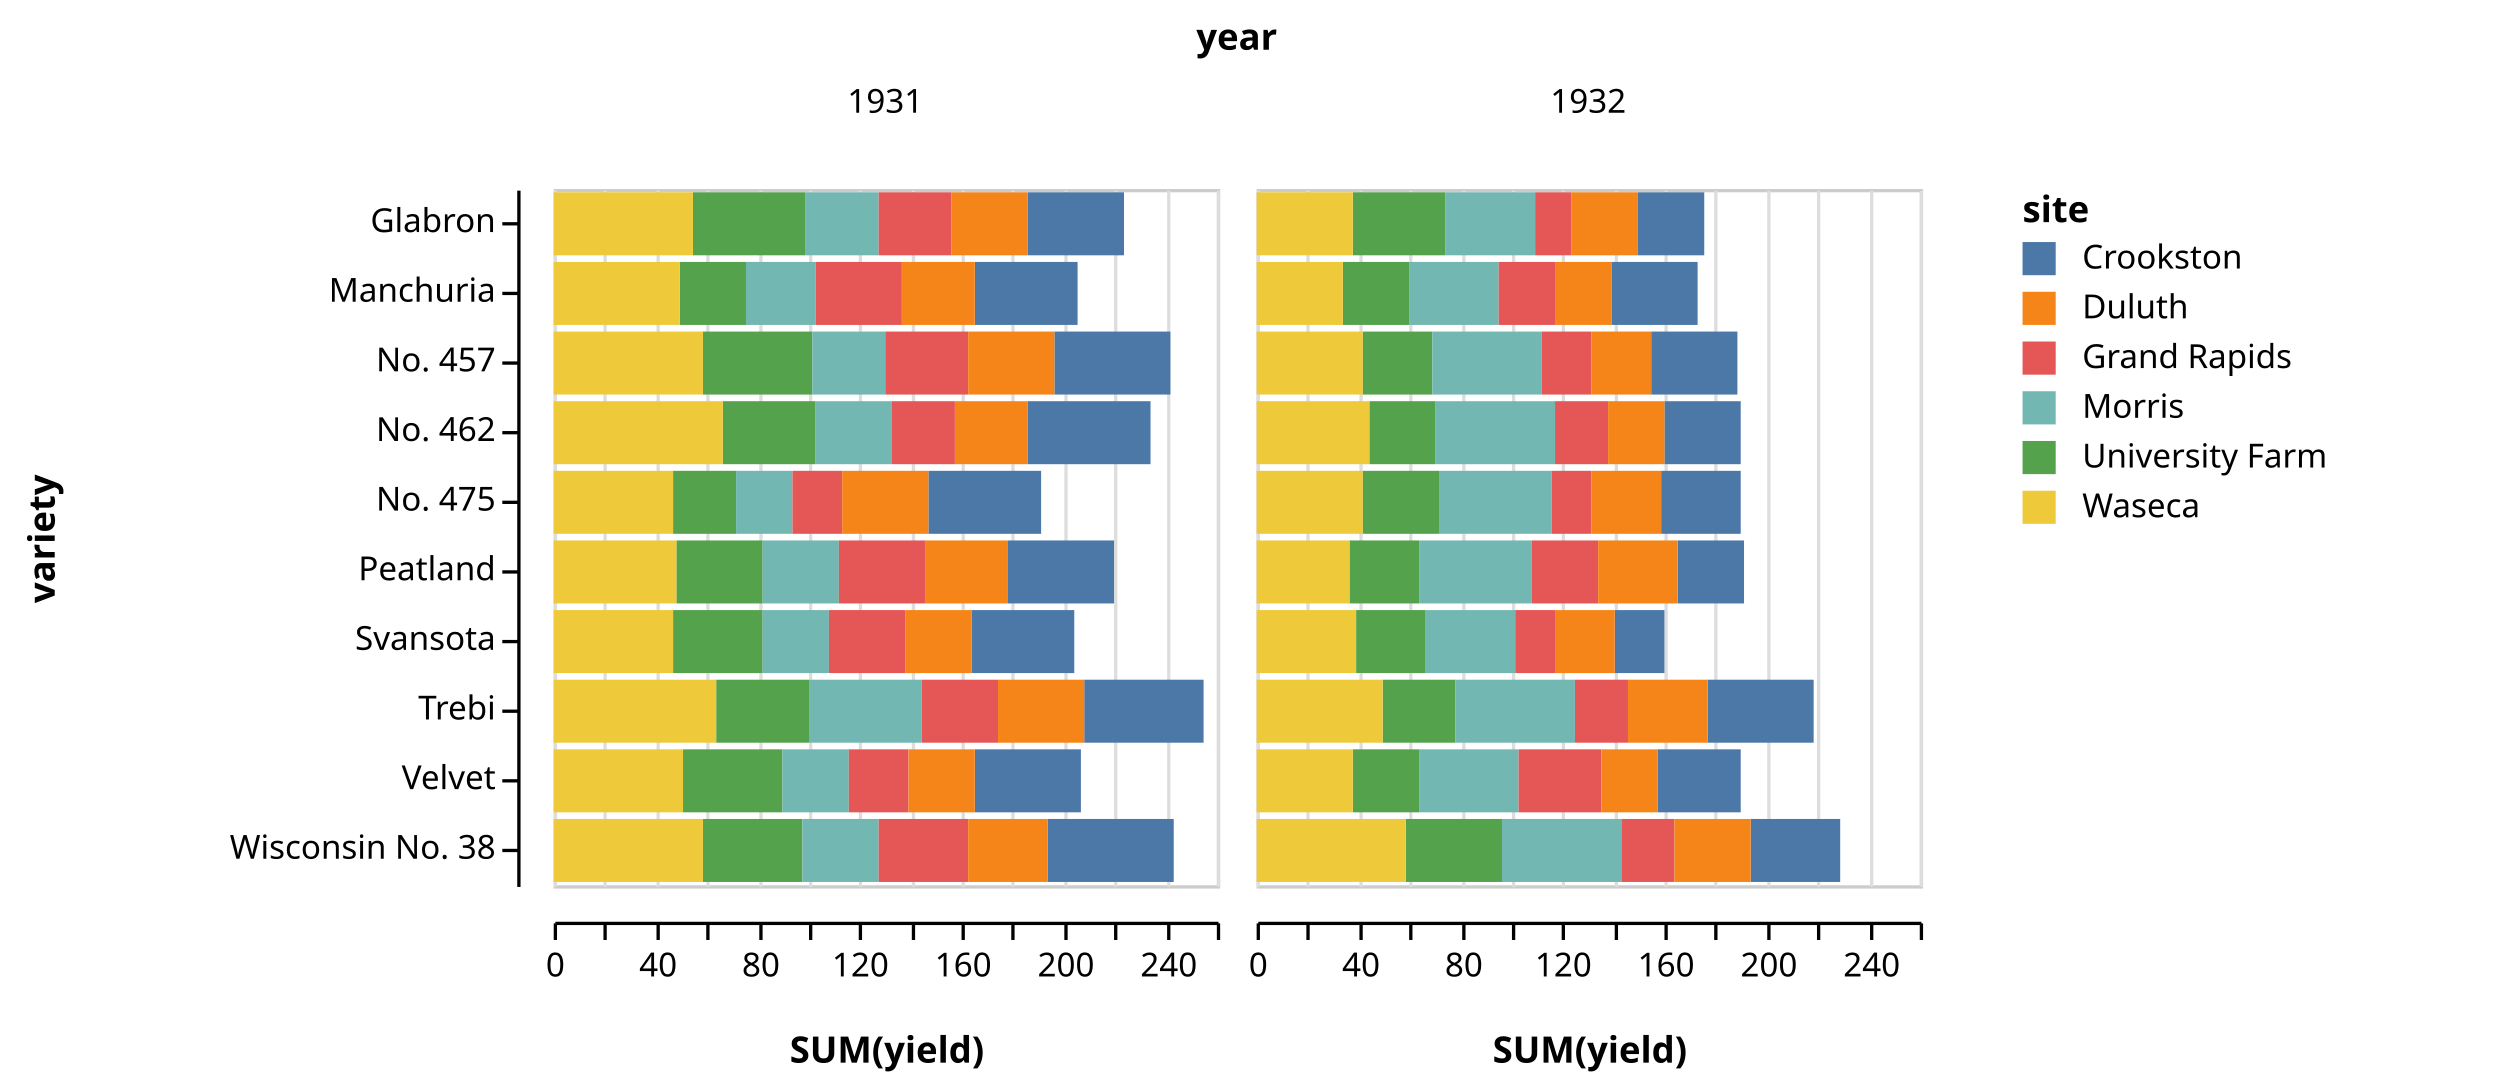
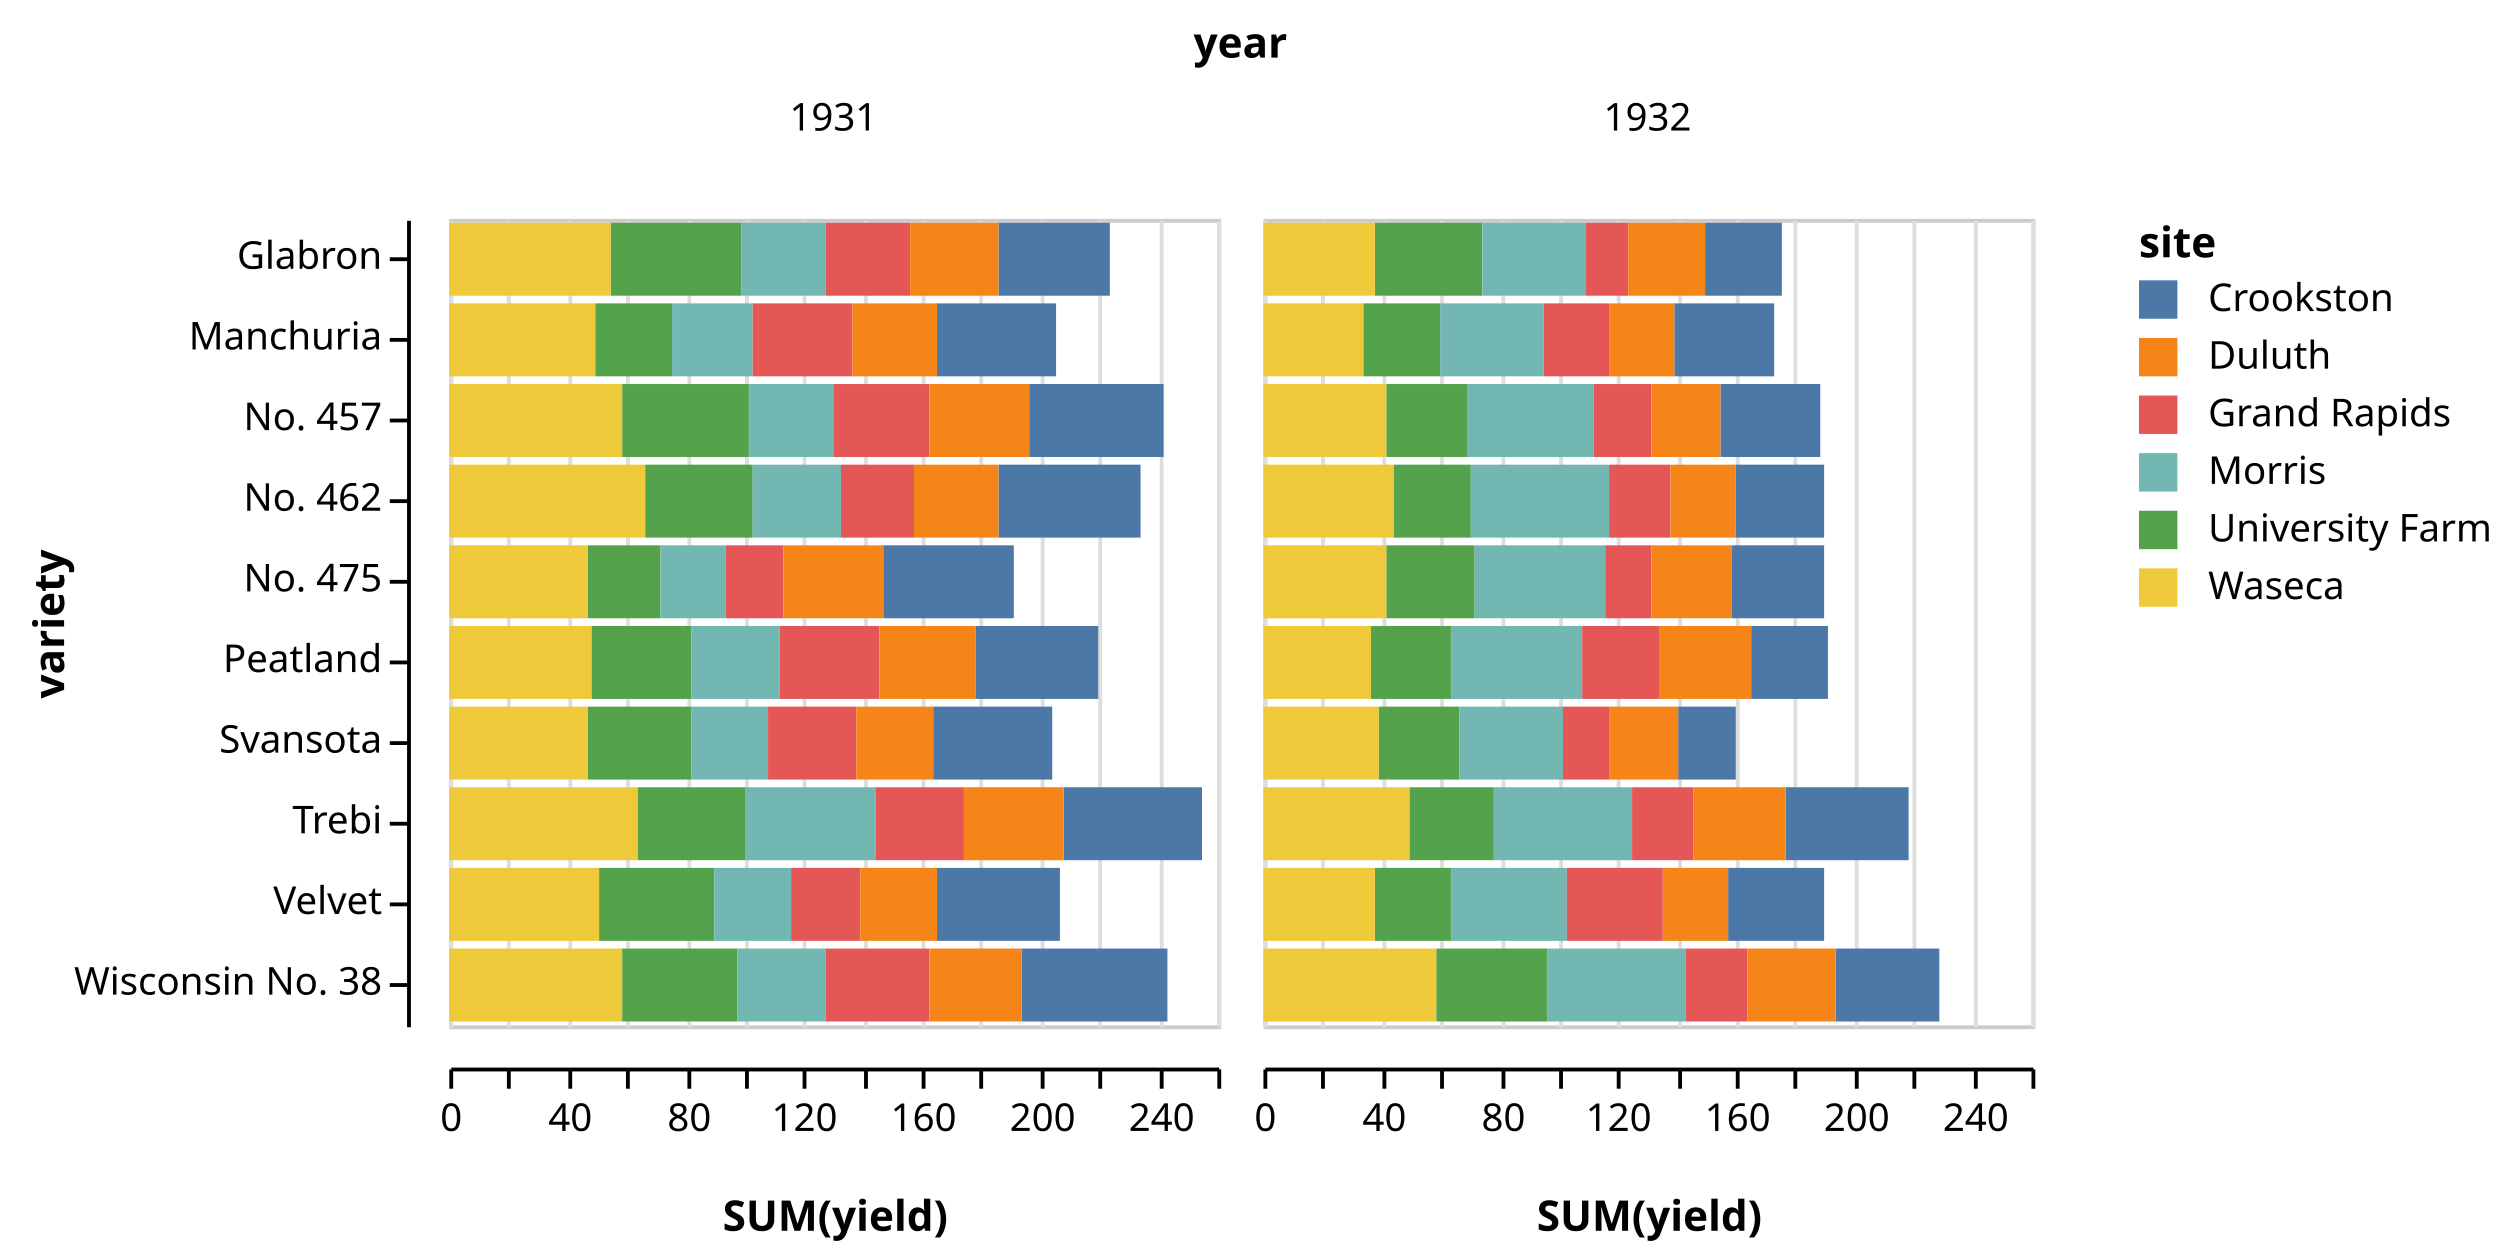
- <svg xmlns="http://www.w3.org/2000/svg" class="marks" width="754" height="328" viewBox="0 0 754 328" version="1.1">
-   <g transform="translate(167,57)">
+ <svg xmlns="http://www.w3.org/2000/svg" class="marks" width="651" height="328" viewBox="0 0 651 328" version="1.1">
+   <g transform="translate(117,57)">
    <g class="mark-group role-frame root">
      <g transform="translate(0,0)">
        <path class="background" d="M0,0h0v0h0Z" style="fill: none;" />
        <g>
          <g class="mark-group role-column-title column_title">
            <g transform="translate(206,-42)">
              <path class="background" d="M0,0h0v0h0Z" style="fill: none;" />
              <g>
                <g class="mark-text role-column-title-text">
                  <text text-anchor="middle" transform="translate(0,0)" style="font: bold 11px sans-serif; fill: black;">year</text>
                </g>
              </g>
            </g>
          </g>
          <g class="mark-group role-row-header row_header">
            <g transform="translate(-11,0)">
              <path class="background" d="M0,0h0v210h0Z" style="fill: none;" />
              <g>
                <g class="mark-group role-axis">
                  <g transform="translate(0.5,0.5)">
                    <path class="background" d="M0,0h0v0h0Z" style="pointer-events: none; fill: none;" />
                    <g>
                      <g class="mark-rule role-axis-tick" style="pointer-events: none;">
                        <line transform="translate(0,10)" x2="-5" y2="0" style="fill: none; stroke: #000; stroke-width: 1; opacity: 1;" />
                        <line transform="translate(0,31)" x2="-5" y2="0" style="fill: none; stroke: #000; stroke-width: 1; opacity: 1;" />
                        <line transform="translate(0,52)" x2="-5" y2="0" style="fill: none; stroke: #000; stroke-width: 1; opacity: 1;" />
                        <line transform="translate(0,73)" x2="-5" y2="0" style="fill: none; stroke: #000; stroke-width: 1; opacity: 1;" />
                        <line transform="translate(0,94)" x2="-5" y2="0" style="fill: none; stroke: #000; stroke-width: 1; opacity: 1;" />
                        <line transform="translate(0,115)" x2="-5" y2="0" style="fill: none; stroke: #000; stroke-width: 1; opacity: 1;" />
                        <line transform="translate(0,136)" x2="-5" y2="0" style="fill: none; stroke: #000; stroke-width: 1; opacity: 1;" />
                        <line transform="translate(0,157)" x2="-5" y2="0" style="fill: none; stroke: #000; stroke-width: 1; opacity: 1;" />
                        <line transform="translate(0,178)" x2="-5" y2="0" style="fill: none; stroke: #000; stroke-width: 1; opacity: 1;" />
                        <line transform="translate(0,199)" x2="-5" y2="0" style="fill: none; stroke: #000; stroke-width: 1; opacity: 1;" />
                      </g>
                      <g class="mark-text role-axis-label" style="pointer-events: none;">
                        <text text-anchor="end" transform="translate(-7,12.5)" style="font: 10px sans-serif; fill: #000; opacity: 1;">Glabron</text>
                        <text text-anchor="end" transform="translate(-7,33.5)" style="font: 10px sans-serif; fill: #000; opacity: 1;">Manchuria</text>
                        <text text-anchor="end" transform="translate(-7,54.5)" style="font: 10px sans-serif; fill: #000; opacity: 1;">No. 457</text>
                        <text text-anchor="end" transform="translate(-7,75.5)" style="font: 10px sans-serif; fill: #000; opacity: 1;">No. 462</text>
                        <text text-anchor="end" transform="translate(-7,96.5)" style="font: 10px sans-serif; fill: #000; opacity: 1;">No. 475</text>
                        <text text-anchor="end" transform="translate(-7,117.5)" style="font: 10px sans-serif; fill: #000; opacity: 1;">Peatland</text>
                        <text text-anchor="end" transform="translate(-7,138.5)" style="font: 10px sans-serif; fill: #000; opacity: 1;">Svansota</text>
                        <text text-anchor="end" transform="translate(-7,159.5)" style="font: 10px sans-serif; fill: #000; opacity: 1;">Trebi</text>
                        <text text-anchor="end" transform="translate(-7,180.5)" style="font: 10px sans-serif; fill: #000; opacity: 1;">Velvet</text>
                        <text text-anchor="end" transform="translate(-7,201.5)" style="font: 10px sans-serif; fill: #000; opacity: 1;">Wisconsin No. 38</text>
                      </g>
                      <g class="mark-rule role-axis-domain" style="pointer-events: none;">
                        <line transform="translate(0,0)" x2="0" y2="210" style="fill: none; stroke: #000; stroke-width: 1; opacity: 1;" />
                      </g>
                      <g class="mark-text role-axis-title" style="pointer-events: none;">
-                         <text text-anchor="middle" transform="translate(-138,105) rotate(-90) translate(0,-2)" style="font: bold 11px sans-serif; fill: #000; opacity: 1;">variety</text>
+                         <text text-anchor="middle" transform="translate(-87.80762,105) rotate(-90) translate(0,-2)" style="font: bold 11px sans-serif; fill: #000; opacity: 1;">variety</text>
                      </g>
                    </g>
                  </g>
                </g>
              </g>
            </g>
          </g>
          <g class="mark-group role-column-header column_header">
            <g transform="translate(0,-11)">
              <path class="background" d="M0,0h200v0h-200Z" style="fill: none;" />
              <g>
                <g class="mark-text role-title" style="pointer-events: none;">
                  <text text-anchor="middle" transform="translate(100,-12)" style="font: normal 10px sans-serif; fill: #000; opacity: 1;">1931</text>
                </g>
              </g>
            </g>
            <g transform="translate(212,-11)">
              <path class="background" d="M0,0h200v0h-200Z" style="fill: none;" />
              <g>
                <g class="mark-text role-title" style="pointer-events: none;">
                  <text text-anchor="middle" transform="translate(100,-12)" style="font: normal 10px sans-serif; fill: #000; opacity: 1;">1932</text>
                </g>
              </g>
            </g>
          </g>
          <g class="mark-group role-column-footer column_footer">
            <g transform="translate(0,221)">
              <path class="background" d="M0,0h200v0h-200Z" style="fill: none;" />
              <g>
                <g class="mark-group role-axis">
                  <g transform="translate(0.5,0.5)">
                    <path class="background" d="M0,0h0v0h0Z" style="pointer-events: none; fill: none;" />
                    <g>
                      <g class="mark-rule role-axis-tick" style="pointer-events: none;">
                        <line transform="translate(0,0)" x2="0" y2="5" style="fill: none; stroke: #000; stroke-width: 1; opacity: 1;" />
                        <line transform="translate(15,0)" x2="0" y2="5" style="fill: none; stroke: #000; stroke-width: 1; opacity: 1;" />
                        <line transform="translate(31,0)" x2="0" y2="5" style="fill: none; stroke: #000; stroke-width: 1; opacity: 1;" />
                        <line transform="translate(46,0)" x2="0" y2="5" style="fill: none; stroke: #000; stroke-width: 1; opacity: 1;" />
                        <line transform="translate(62,0)" x2="0" y2="5" style="fill: none; stroke: #000; stroke-width: 1; opacity: 1;" />
                        <line transform="translate(77,0)" x2="0" y2="5" style="fill: none; stroke: #000; stroke-width: 1; opacity: 1;" />
                        <line transform="translate(92,0)" x2="0" y2="5" style="fill: none; stroke: #000; stroke-width: 1; opacity: 1;" />
                        <line transform="translate(108,0)" x2="0" y2="5" style="fill: none; stroke: #000; stroke-width: 1; opacity: 1;" />
                        <line transform="translate(123,0)" x2="0" y2="5" style="fill: none; stroke: #000; stroke-width: 1; opacity: 1;" />
                        <line transform="translate(138,0)" x2="0" y2="5" style="fill: none; stroke: #000; stroke-width: 1; opacity: 1;" />
                        <line transform="translate(154,0)" x2="0" y2="5" style="fill: none; stroke: #000; stroke-width: 1; opacity: 1;" />
                        <line transform="translate(169,0)" x2="0" y2="5" style="fill: none; stroke: #000; stroke-width: 1; opacity: 1;" />
                        <line transform="translate(185,0)" x2="0" y2="5" style="fill: none; stroke: #000; stroke-width: 1; opacity: 1;" />
                        <line transform="translate(200,0)" x2="0" y2="5" style="fill: none; stroke: #000; stroke-width: 1; opacity: 1;" />
                      </g>
                      <g class="mark-text role-axis-label" style="pointer-events: none;">
                        <text text-anchor="middle" transform="translate(0,16)" style="font: 10px sans-serif; fill: #000; opacity: 1;">0</text>
                        <text text-anchor="middle" transform="translate(15,16)" style="font: 10px sans-serif; fill: #000; opacity: 0;">20</text>
                        <text text-anchor="middle" transform="translate(31,16)" style="font: 10px sans-serif; fill: #000; opacity: 1;">40</text>
                        <text text-anchor="middle" transform="translate(46,16)" style="font: 10px sans-serif; fill: #000; opacity: 0;">60</text>
                        <text text-anchor="middle" transform="translate(62,16)" style="font: 10px sans-serif; fill: #000; opacity: 1;">80</text>
                        <text text-anchor="middle" transform="translate(77,16)" style="font: 10px sans-serif; fill: #000; opacity: 0;">100</text>
                        <text text-anchor="middle" transform="translate(92,16)" style="font: 10px sans-serif; fill: #000; opacity: 1;">120</text>
                        <text text-anchor="middle" transform="translate(108,16)" style="font: 10px sans-serif; fill: #000; opacity: 0;">140</text>
                        <text text-anchor="middle" transform="translate(123,16)" style="font: 10px sans-serif; fill: #000; opacity: 1;">160</text>
                        <text text-anchor="middle" transform="translate(138,16)" style="font: 10px sans-serif; fill: #000; opacity: 0;">180</text>
                        <text text-anchor="middle" transform="translate(154,16)" style="font: 10px sans-serif; fill: #000; opacity: 1;">200</text>
                        <text text-anchor="middle" transform="translate(169,16)" style="font: 10px sans-serif; fill: #000; opacity: 0;">220</text>
                        <text text-anchor="middle" transform="translate(185,16)" style="font: 10px sans-serif; fill: #000; opacity: 1;">240</text>
                        <text text-anchor="middle" transform="translate(200,16)" style="font: 10px sans-serif; fill: #000; opacity: 0;">260</text>
                      </g>
                      <g class="mark-rule role-axis-domain" style="pointer-events: none;">
                        <line transform="translate(0,0)" x2="200" y2="0" style="fill: none; stroke: #000; stroke-width: 1; opacity: 1;" />
                      </g>
                      <g class="mark-text role-axis-title" style="pointer-events: none;">
                        <text text-anchor="middle" transform="translate(100,42)" style="font: bold 11px sans-serif; fill: #000; opacity: 1;">SUM(yield)</text>
                      </g>
                    </g>
                  </g>
                </g>
              </g>
            </g>
            <g transform="translate(212,221)">
              <path class="background" d="M0,0h200v0h-200Z" style="fill: none;" />
              <g>
                <g class="mark-group role-axis">
                  <g transform="translate(0.5,0.5)">
                    <path class="background" d="M0,0h0v0h0Z" style="pointer-events: none; fill: none;" />
                    <g>
                      <g class="mark-rule role-axis-tick" style="pointer-events: none;">
                        <line transform="translate(0,0)" x2="0" y2="5" style="fill: none; stroke: #000; stroke-width: 1; opacity: 1;" />
                        <line transform="translate(15,0)" x2="0" y2="5" style="fill: none; stroke: #000; stroke-width: 1; opacity: 1;" />
                        <line transform="translate(31,0)" x2="0" y2="5" style="fill: none; stroke: #000; stroke-width: 1; opacity: 1;" />
                        <line transform="translate(46,0)" x2="0" y2="5" style="fill: none; stroke: #000; stroke-width: 1; opacity: 1;" />
                        <line transform="translate(62,0)" x2="0" y2="5" style="fill: none; stroke: #000; stroke-width: 1; opacity: 1;" />
                        <line transform="translate(77,0)" x2="0" y2="5" style="fill: none; stroke: #000; stroke-width: 1; opacity: 1;" />
                        <line transform="translate(92,0)" x2="0" y2="5" style="fill: none; stroke: #000; stroke-width: 1; opacity: 1;" />
                        <line transform="translate(108,0)" x2="0" y2="5" style="fill: none; stroke: #000; stroke-width: 1; opacity: 1;" />
                        <line transform="translate(123,0)" x2="0" y2="5" style="fill: none; stroke: #000; stroke-width: 1; opacity: 1;" />
                        <line transform="translate(138,0)" x2="0" y2="5" style="fill: none; stroke: #000; stroke-width: 1; opacity: 1;" />
                        <line transform="translate(154,0)" x2="0" y2="5" style="fill: none; stroke: #000; stroke-width: 1; opacity: 1;" />
                        <line transform="translate(169,0)" x2="0" y2="5" style="fill: none; stroke: #000; stroke-width: 1; opacity: 1;" />
                        <line transform="translate(185,0)" x2="0" y2="5" style="fill: none; stroke: #000; stroke-width: 1; opacity: 1;" />
                        <line transform="translate(200,0)" x2="0" y2="5" style="fill: none; stroke: #000; stroke-width: 1; opacity: 1;" />
                      </g>
                      <g class="mark-text role-axis-label" style="pointer-events: none;">
                        <text text-anchor="middle" transform="translate(0,16)" style="font: 10px sans-serif; fill: #000; opacity: 1;">0</text>
                        <text text-anchor="middle" transform="translate(15,16)" style="font: 10px sans-serif; fill: #000; opacity: 0;">20</text>
                        <text text-anchor="middle" transform="translate(31,16)" style="font: 10px sans-serif; fill: #000; opacity: 1;">40</text>
                        <text text-anchor="middle" transform="translate(46,16)" style="font: 10px sans-serif; fill: #000; opacity: 0;">60</text>
                        <text text-anchor="middle" transform="translate(62,16)" style="font: 10px sans-serif; fill: #000; opacity: 1;">80</text>
                        <text text-anchor="middle" transform="translate(77,16)" style="font: 10px sans-serif; fill: #000; opacity: 0;">100</text>
                        <text text-anchor="middle" transform="translate(92,16)" style="font: 10px sans-serif; fill: #000; opacity: 1;">120</text>
                        <text text-anchor="middle" transform="translate(108,16)" style="font: 10px sans-serif; fill: #000; opacity: 0;">140</text>
                        <text text-anchor="middle" transform="translate(123,16)" style="font: 10px sans-serif; fill: #000; opacity: 1;">160</text>
                        <text text-anchor="middle" transform="translate(138,16)" style="font: 10px sans-serif; fill: #000; opacity: 0;">180</text>
                        <text text-anchor="middle" transform="translate(154,16)" style="font: 10px sans-serif; fill: #000; opacity: 1;">200</text>
                        <text text-anchor="middle" transform="translate(169,16)" style="font: 10px sans-serif; fill: #000; opacity: 0;">220</text>
                        <text text-anchor="middle" transform="translate(185,16)" style="font: 10px sans-serif; fill: #000; opacity: 1;">240</text>
                        <text text-anchor="middle" transform="translate(200,16)" style="font: 10px sans-serif; fill: #000; opacity: 0;">260</text>
                      </g>
                      <g class="mark-rule role-axis-domain" style="pointer-events: none;">
                        <line transform="translate(0,0)" x2="200" y2="0" style="fill: none; stroke: #000; stroke-width: 1; opacity: 1;" />
                      </g>
                      <g class="mark-text role-axis-title" style="pointer-events: none;">
                        <text text-anchor="middle" transform="translate(100,42)" style="font: bold 11px sans-serif; fill: #000; opacity: 1;">SUM(yield)</text>
                      </g>
                    </g>
                  </g>
                </g>
              </g>
            </g>
          </g>
          <g class="mark-group role-scope cell">
            <g transform="translate(0,0)">
              <path class="background" d="M0.5,0.5h200v210h-200Z" style="fill: transparent; stroke: #ccc;" />
              <g>
                <g class="mark-group role-axis">
                  <g transform="translate(0.5,210.5)">
                    <path class="background" d="M0,0h0v0h0Z" style="pointer-events: none; fill: none;" />
                    <g>
                      <g class="mark-rule role-axis-grid" style="pointer-events: none;">
                        <line transform="translate(0,0)" x2="0" y2="-210" style="fill: none; stroke: #ddd; stroke-width: 1; stroke-dasharray: ; opacity: 1;" />
                        <line transform="translate(15,0)" x2="0" y2="-210" style="fill: none; stroke: #ddd; stroke-width: 1; stroke-dasharray: ; opacity: 1;" />
                        <line transform="translate(31,0)" x2="0" y2="-210" style="fill: none; stroke: #ddd; stroke-width: 1; stroke-dasharray: ; opacity: 1;" />
                        <line transform="translate(46,0)" x2="0" y2="-210" style="fill: none; stroke: #ddd; stroke-width: 1; stroke-dasharray: ; opacity: 1;" />
                        <line transform="translate(62,0)" x2="0" y2="-210" style="fill: none; stroke: #ddd; stroke-width: 1; stroke-dasharray: ; opacity: 1;" />
                        <line transform="translate(77,0)" x2="0" y2="-210" style="fill: none; stroke: #ddd; stroke-width: 1; stroke-dasharray: ; opacity: 1;" />
                        <line transform="translate(92,0)" x2="0" y2="-210" style="fill: none; stroke: #ddd; stroke-width: 1; stroke-dasharray: ; opacity: 1;" />
                        <line transform="translate(108,0)" x2="0" y2="-210" style="fill: none; stroke: #ddd; stroke-width: 1; stroke-dasharray: ; opacity: 1;" />
                        <line transform="translate(123,0)" x2="0" y2="-210" style="fill: none; stroke: #ddd; stroke-width: 1; stroke-dasharray: ; opacity: 1;" />
                        <line transform="translate(138,0)" x2="0" y2="-210" style="fill: none; stroke: #ddd; stroke-width: 1; stroke-dasharray: ; opacity: 1;" />
                        <line transform="translate(154,0)" x2="0" y2="-210" style="fill: none; stroke: #ddd; stroke-width: 1; stroke-dasharray: ; opacity: 1;" />
                        <line transform="translate(169,0)" x2="0" y2="-210" style="fill: none; stroke: #ddd; stroke-width: 1; stroke-dasharray: ; opacity: 1;" />
                        <line transform="translate(185,0)" x2="0" y2="-210" style="fill: none; stroke: #ddd; stroke-width: 1; stroke-dasharray: ; opacity: 1;" />
                        <line transform="translate(200,0)" x2="0" y2="-210" style="fill: none; stroke: #ddd; stroke-width: 1; stroke-dasharray: ; opacity: 1;" />
                      </g>
                    </g>
                  </g>
                </g>
                <g class="mark-rect role-bar child_marks">
                  <path d="M38,22h20v19h-20Z" style="fill: #54a24b;" />
                  <path d="M0,22h38v19h-38Z" style="fill: #eeca3b;" />
                  <path d="M58,22h21v19h-21Z" style="fill: #72b7b2;" />
                  <path d="M127,22h31v19h-31Z" style="fill: #4c78a8;" />
                  <path d="M79,22h26v19h-26Z" style="fill: #e45756;" />
                  <path d="M105,22h22v19h-22Z" style="fill: #f58518;" />
                  <path d="M42,1h34v19h-34Z" style="fill: #54a24b;" />
                  <path d="M0,1h42v19h-42Z" style="fill: #eeca3b;" />
                  <path d="M76,1h22v19h-22Z" style="fill: #72b7b2;" />
                  <path d="M143,1h29v19h-29Z" style="fill: #4c78a8;" />
                  <path d="M98,1h22v19h-22Z" style="fill: #e45756;" />
                  <path d="M120,1h23v19h-23Z" style="fill: #f58518;" />
                  <path d="M36,127h27v19h-27Z" style="fill: #54a24b;" />
                  <path d="M0,127h36v19h-36Z" style="fill: #eeca3b;" />
                  <path d="M63,127h20v19h-20Z" style="fill: #72b7b2;" />
                  <path d="M126,127h31v19h-31Z" style="fill: #4c78a8;" />
                  <path d="M83,127h23v19h-23Z" style="fill: #e45756;" />
                  <path d="M106,127h20v19h-20Z" style="fill: #f58518;" />
                  <path d="M39,169h30v19h-30Z" style="fill: #54a24b;" />
                  <path d="M0,169h39v19h-39Z" style="fill: #eeca3b;" />
                  <path d="M69,169h20v19h-20Z" style="fill: #72b7b2;" />
                  <path d="M127,169h32v19h-32Z" style="fill: #4c78a8;" />
                  <path d="M89,169h18v19h-18Z" style="fill: #e45756;" />
                  <path d="M107,169h20v19h-20Z" style="fill: #f58518;" />
                  <path d="M49,148h28v19h-28Z" style="fill: #54a24b;" />
                  <path d="M0,148h49v19h-49Z" style="fill: #eeca3b;" />
                  <path d="M77,148h34v19h-34Z" style="fill: #72b7b2;" />
                  <path d="M160,148h36v19h-36Z" style="fill: #4c78a8;" />
                  <path d="M111,148h23v19h-23Z" style="fill: #e45756;" />
                  <path d="M134,148h26v19h-26Z" style="fill: #f58518;" />
                  <path d="M45,43h33v19h-33Z" style="fill: #54a24b;" />
                  <path d="M0,43h45v19h-45Z" style="fill: #eeca3b;" />
                  <path d="M78,43h22v19h-22Z" style="fill: #72b7b2;" />
                  <path d="M151,43h35v19h-35Z" style="fill: #4c78a8;" />
                  <path d="M100,43h25v19h-25Z" style="fill: #e45756;" />
                  <path d="M125,43h26v19h-26Z" style="fill: #f58518;" />
                  <path d="M51,64h28v19h-28Z" style="fill: #54a24b;" />
                  <path d="M0,64h51v19h-51Z" style="fill: #eeca3b;" />
                  <path d="M79,64h23v19h-23Z" style="fill: #72b7b2;" />
                  <path d="M143,64h37v19h-37Z" style="fill: #4c78a8;" />
                  <path d="M102,64h19v19h-19Z" style="fill: #e45756;" />
                  <path d="M121,64h22v19h-22Z" style="fill: #f58518;" />
                  <path d="M37,106h26v19h-26Z" style="fill: #54a24b;" />
                  <path d="M0,106h37v19h-37Z" style="fill: #eeca3b;" />
                  <path d="M63,106h23v19h-23Z" style="fill: #72b7b2;" />
                  <path d="M137,106h32v19h-32Z" style="fill: #4c78a8;" />
                  <path d="M86,106h26v19h-26Z" style="fill: #e45756;" />
                  <path d="M112,106h25v19h-25Z" style="fill: #f58518;" />
                  <path d="M36,85h19v19h-19Z" style="fill: #54a24b;" />
                  <path d="M0,85h36v19h-36Z" style="fill: #eeca3b;" />
                  <path d="M55,85h17v19h-17Z" style="fill: #72b7b2;" />
                  <path d="M113,85h34v19h-34Z" style="fill: #4c78a8;" />
                  <path d="M72,85h15v19h-15Z" style="fill: #e45756;" />
                  <path d="M87,85h26v19h-26Z" style="fill: #f58518;" />
                  <path d="M45,190h30v19h-30Z" style="fill: #54a24b;" />
                  <path d="M0,190h45v19h-45Z" style="fill: #eeca3b;" />
                  <path d="M75,190h23v19h-23Z" style="fill: #72b7b2;" />
                  <path d="M149,190h38v19h-38Z" style="fill: #4c78a8;" />
                  <path d="M98,190h27v19h-27Z" style="fill: #e45756;" />
                  <path d="M125,190h24v19h-24Z" style="fill: #f58518;" />
                </g>
              </g>
            </g>
            <g transform="translate(212,0)">
              <path class="background" d="M0.5,0.5h200v210h-200Z" style="fill: transparent; stroke: #ccc;" />
              <g>
                <g class="mark-group role-axis">
                  <g transform="translate(0.5,210.5)">
                    <path class="background" d="M0,0h0v0h0Z" style="pointer-events: none; fill: none;" />
                    <g>
                      <g class="mark-rule role-axis-grid" style="pointer-events: none;">
                        <line transform="translate(0,0)" x2="0" y2="-210" style="fill: none; stroke: #ddd; stroke-width: 1; stroke-dasharray: ; opacity: 1;" />
                        <line transform="translate(15,0)" x2="0" y2="-210" style="fill: none; stroke: #ddd; stroke-width: 1; stroke-dasharray: ; opacity: 1;" />
                        <line transform="translate(31,0)" x2="0" y2="-210" style="fill: none; stroke: #ddd; stroke-width: 1; stroke-dasharray: ; opacity: 1;" />
                        <line transform="translate(46,0)" x2="0" y2="-210" style="fill: none; stroke: #ddd; stroke-width: 1; stroke-dasharray: ; opacity: 1;" />
                        <line transform="translate(62,0)" x2="0" y2="-210" style="fill: none; stroke: #ddd; stroke-width: 1; stroke-dasharray: ; opacity: 1;" />
                        <line transform="translate(77,0)" x2="0" y2="-210" style="fill: none; stroke: #ddd; stroke-width: 1; stroke-dasharray: ; opacity: 1;" />
                        <line transform="translate(92,0)" x2="0" y2="-210" style="fill: none; stroke: #ddd; stroke-width: 1; stroke-dasharray: ; opacity: 1;" />
                        <line transform="translate(108,0)" x2="0" y2="-210" style="fill: none; stroke: #ddd; stroke-width: 1; stroke-dasharray: ; opacity: 1;" />
                        <line transform="translate(123,0)" x2="0" y2="-210" style="fill: none; stroke: #ddd; stroke-width: 1; stroke-dasharray: ; opacity: 1;" />
                        <line transform="translate(138,0)" x2="0" y2="-210" style="fill: none; stroke: #ddd; stroke-width: 1; stroke-dasharray: ; opacity: 1;" />
                        <line transform="translate(154,0)" x2="0" y2="-210" style="fill: none; stroke: #ddd; stroke-width: 1; stroke-dasharray: ; opacity: 1;" />
                        <line transform="translate(169,0)" x2="0" y2="-210" style="fill: none; stroke: #ddd; stroke-width: 1; stroke-dasharray: ; opacity: 1;" />
                        <line transform="translate(185,0)" x2="0" y2="-210" style="fill: none; stroke: #ddd; stroke-width: 1; stroke-dasharray: ; opacity: 1;" />
                        <line transform="translate(200,0)" x2="0" y2="-210" style="fill: none; stroke: #ddd; stroke-width: 1; stroke-dasharray: ; opacity: 1;" />
                      </g>
                    </g>
                  </g>
                </g>
                <g class="mark-rect role-bar child_marks">
                  <path d="M26,22h20v19h-20Z" style="fill: #54a24b;" />
                  <path d="M0,22h26v19h-26Z" style="fill: #eeca3b;" />
                  <path d="M46,22h27v19h-27Z" style="fill: #72b7b2;" />
                  <path d="M107,22h26v19h-26Z" style="fill: #4c78a8;" />
                  <path d="M73,22h17v19h-17Z" style="fill: #e45756;" />
                  <path d="M90,22h17v19h-17Z" style="fill: #f58518;" />
                  <path d="M29,1h28v19h-28Z" style="fill: #54a24b;" />
                  <path d="M0,1h29v19h-29Z" style="fill: #eeca3b;" />
                  <path d="M57,1h27v19h-27Z" style="fill: #72b7b2;" />
                  <path d="M115,1h20v19h-20Z" style="fill: #4c78a8;" />
                  <path d="M84,1h11v19h-11Z" style="fill: #e45756;" />
                  <path d="M95,1h20v19h-20Z" style="fill: #f58518;" />
                  <path d="M30,127h21v19h-21Z" style="fill: #54a24b;" />
                  <path d="M0,127h30v19h-30Z" style="fill: #eeca3b;" />
                  <path d="M51,127h27v19h-27Z" style="fill: #72b7b2;" />
                  <path d="M108,127h15v19h-15Z" style="fill: #4c78a8;" />
                  <path d="M78,127h12v19h-12Z" style="fill: #e45756;" />
                  <path d="M90,127h18v19h-18Z" style="fill: #f58518;" />
                  <path d="M29,169h20v19h-20Z" style="fill: #54a24b;" />
                  <path d="M0,169h29v19h-29Z" style="fill: #eeca3b;" />
                  <path d="M49,169h30v19h-30Z" style="fill: #72b7b2;" />
                  <path d="M121,169h25v19h-25Z" style="fill: #4c78a8;" />
                  <path d="M79,169h25v19h-25Z" style="fill: #e45756;" />
                  <path d="M104,169h17v19h-17Z" style="fill: #f58518;" />
                  <path d="M38,148h22v19h-22Z" style="fill: #54a24b;" />
                  <path d="M0,148h38v19h-38Z" style="fill: #eeca3b;" />
                  <path d="M60,148h36v19h-36Z" style="fill: #72b7b2;" />
                  <path d="M136,148h32v19h-32Z" style="fill: #4c78a8;" />
                  <path d="M96,148h16v19h-16Z" style="fill: #e45756;" />
                  <path d="M112,148h24v19h-24Z" style="fill: #f58518;" />
                  <path d="M32,43h21v19h-21Z" style="fill: #54a24b;" />
                  <path d="M0,43h32v19h-32Z" style="fill: #eeca3b;" />
                  <path d="M53,43h33v19h-33Z" style="fill: #72b7b2;" />
                  <path d="M119,43h26v19h-26Z" style="fill: #4c78a8;" />
                  <path d="M86,43h15v19h-15Z" style="fill: #e45756;" />
                  <path d="M101,43h18v19h-18Z" style="fill: #f58518;" />
                  <path d="M34,64h20v19h-20Z" style="fill: #54a24b;" />
                  <path d="M0,64h34v19h-34Z" style="fill: #eeca3b;" />
                  <path d="M54,64h36v19h-36Z" style="fill: #72b7b2;" />
                  <path d="M123,64h23v19h-23Z" style="fill: #4c78a8;" />
                  <path d="M90,64h16v19h-16Z" style="fill: #e45756;" />
                  <path d="M106,64h17v19h-17Z" style="fill: #f58518;" />
                  <path d="M28,106h21v19h-21Z" style="fill: #54a24b;" />
                  <path d="M0,106h28v19h-28Z" style="fill: #eeca3b;" />
                  <path d="M49,106h34v19h-34Z" style="fill: #72b7b2;" />
                  <path d="M127,106h20v19h-20Z" style="fill: #4c78a8;" />
                  <path d="M83,106h20v19h-20Z" style="fill: #e45756;" />
                  <path d="M103,106h24v19h-24Z" style="fill: #f58518;" />
                  <path d="M32,85h23v19h-23Z" style="fill: #54a24b;" />
                  <path d="M0,85h32v19h-32Z" style="fill: #eeca3b;" />
                  <path d="M55,85h34v19h-34Z" style="fill: #72b7b2;" />
                  <path d="M122,85h24v19h-24Z" style="fill: #4c78a8;" />
                  <path d="M89,85h12v19h-12Z" style="fill: #e45756;" />
                  <path d="M101,85h21v19h-21Z" style="fill: #f58518;" />
                  <path d="M45,190h29v19h-29Z" style="fill: #54a24b;" />
                  <path d="M0,190h45v19h-45Z" style="fill: #eeca3b;" />
                  <path d="M74,190h36v19h-36Z" style="fill: #72b7b2;" />
                  <path d="M149,190h27v19h-27Z" style="fill: #4c78a8;" />
                  <path d="M110,190h16v19h-16Z" style="fill: #e45756;" />
                  <path d="M126,190h23v19h-23Z" style="fill: #f58518;" />
                </g>
              </g>
            </g>
          </g>
          <g class="mark-group role-legend">
-             <g transform="translate(443,0)">
-               <path class="background" d="M0,0h139v101h-139Z" style="pointer-events: none; fill: none;" />
+             <g transform="translate(440,0)">
+               <path class="background" d="M0,0h89v101h-89Z" style="pointer-events: none; fill: none;" />
              <g>
                <g class="mark-group role-legend-entry">
                  <g transform="translate(0,16)">
                    <path class="background" d="M0,0h0v0h0Z" style="pointer-events: none; fill: none;" />
                    <g>
                      <g class="mark-symbol role-legend-symbol" style="pointer-events: none;">
                        <path transform="translate(5,5)" d="M-5,-5h10v10h-10Z" style="fill: #4c78a8; stroke-width: 1.5; opacity: 1;" />
                        <path transform="translate(5,20)" d="M-5,-5h10v10h-10Z" style="fill: #f58518; stroke-width: 1.5; opacity: 1;" />
                        <path transform="translate(5,35)" d="M-5,-5h10v10h-10Z" style="fill: #e45756; stroke-width: 1.5; opacity: 1;" />
                        <path transform="translate(5,50)" d="M-5,-5h10v10h-10Z" style="fill: #72b7b2; stroke-width: 1.5; opacity: 1;" />
                        <path transform="translate(5,65)" d="M-5,-5h10v10h-10Z" style="fill: #54a24b; stroke-width: 1.5; opacity: 1;" />
                        <path transform="translate(5,80)" d="M-5,-5h10v10h-10Z" style="fill: #eeca3b; stroke-width: 1.5; opacity: 1;" />
                      </g>
                      <g class="mark-text role-legend-label" style="pointer-events: none;">
                        <text text-anchor="start" transform="translate(18,8)" style="font: 10px sans-serif; fill: #000; opacity: 1;">Crookston</text>
                        <text text-anchor="start" transform="translate(18,23)" style="font: 10px sans-serif; fill: #000; opacity: 1;">Duluth</text>
                        <text text-anchor="start" transform="translate(18,38)" style="font: 10px sans-serif; fill: #000; opacity: 1;">Grand Rapids</text>
                        <text text-anchor="start" transform="translate(18,53)" style="font: 10px sans-serif; fill: #000; opacity: 1;">Morris</text>
                        <text text-anchor="start" transform="translate(18,68)" style="font: 10px sans-serif; fill: #000; opacity: 1;">University Farm</text>
                        <text text-anchor="start" transform="translate(18,83)" style="font: 10px sans-serif; fill: #000; opacity: 1;">Waseca</text>
                      </g>
                    </g>
                  </g>
                </g>
                <g class="mark-text role-legend-title" style="pointer-events: none;">
                  <text text-anchor="start" transform="translate(0,10)" style="font: bold 11px sans-serif; fill: #000; opacity: 1;">site</text>
                </g>
              </g>
            </g>
          </g>
        </g>
      </g>
    </g>
  </g>
</svg>
